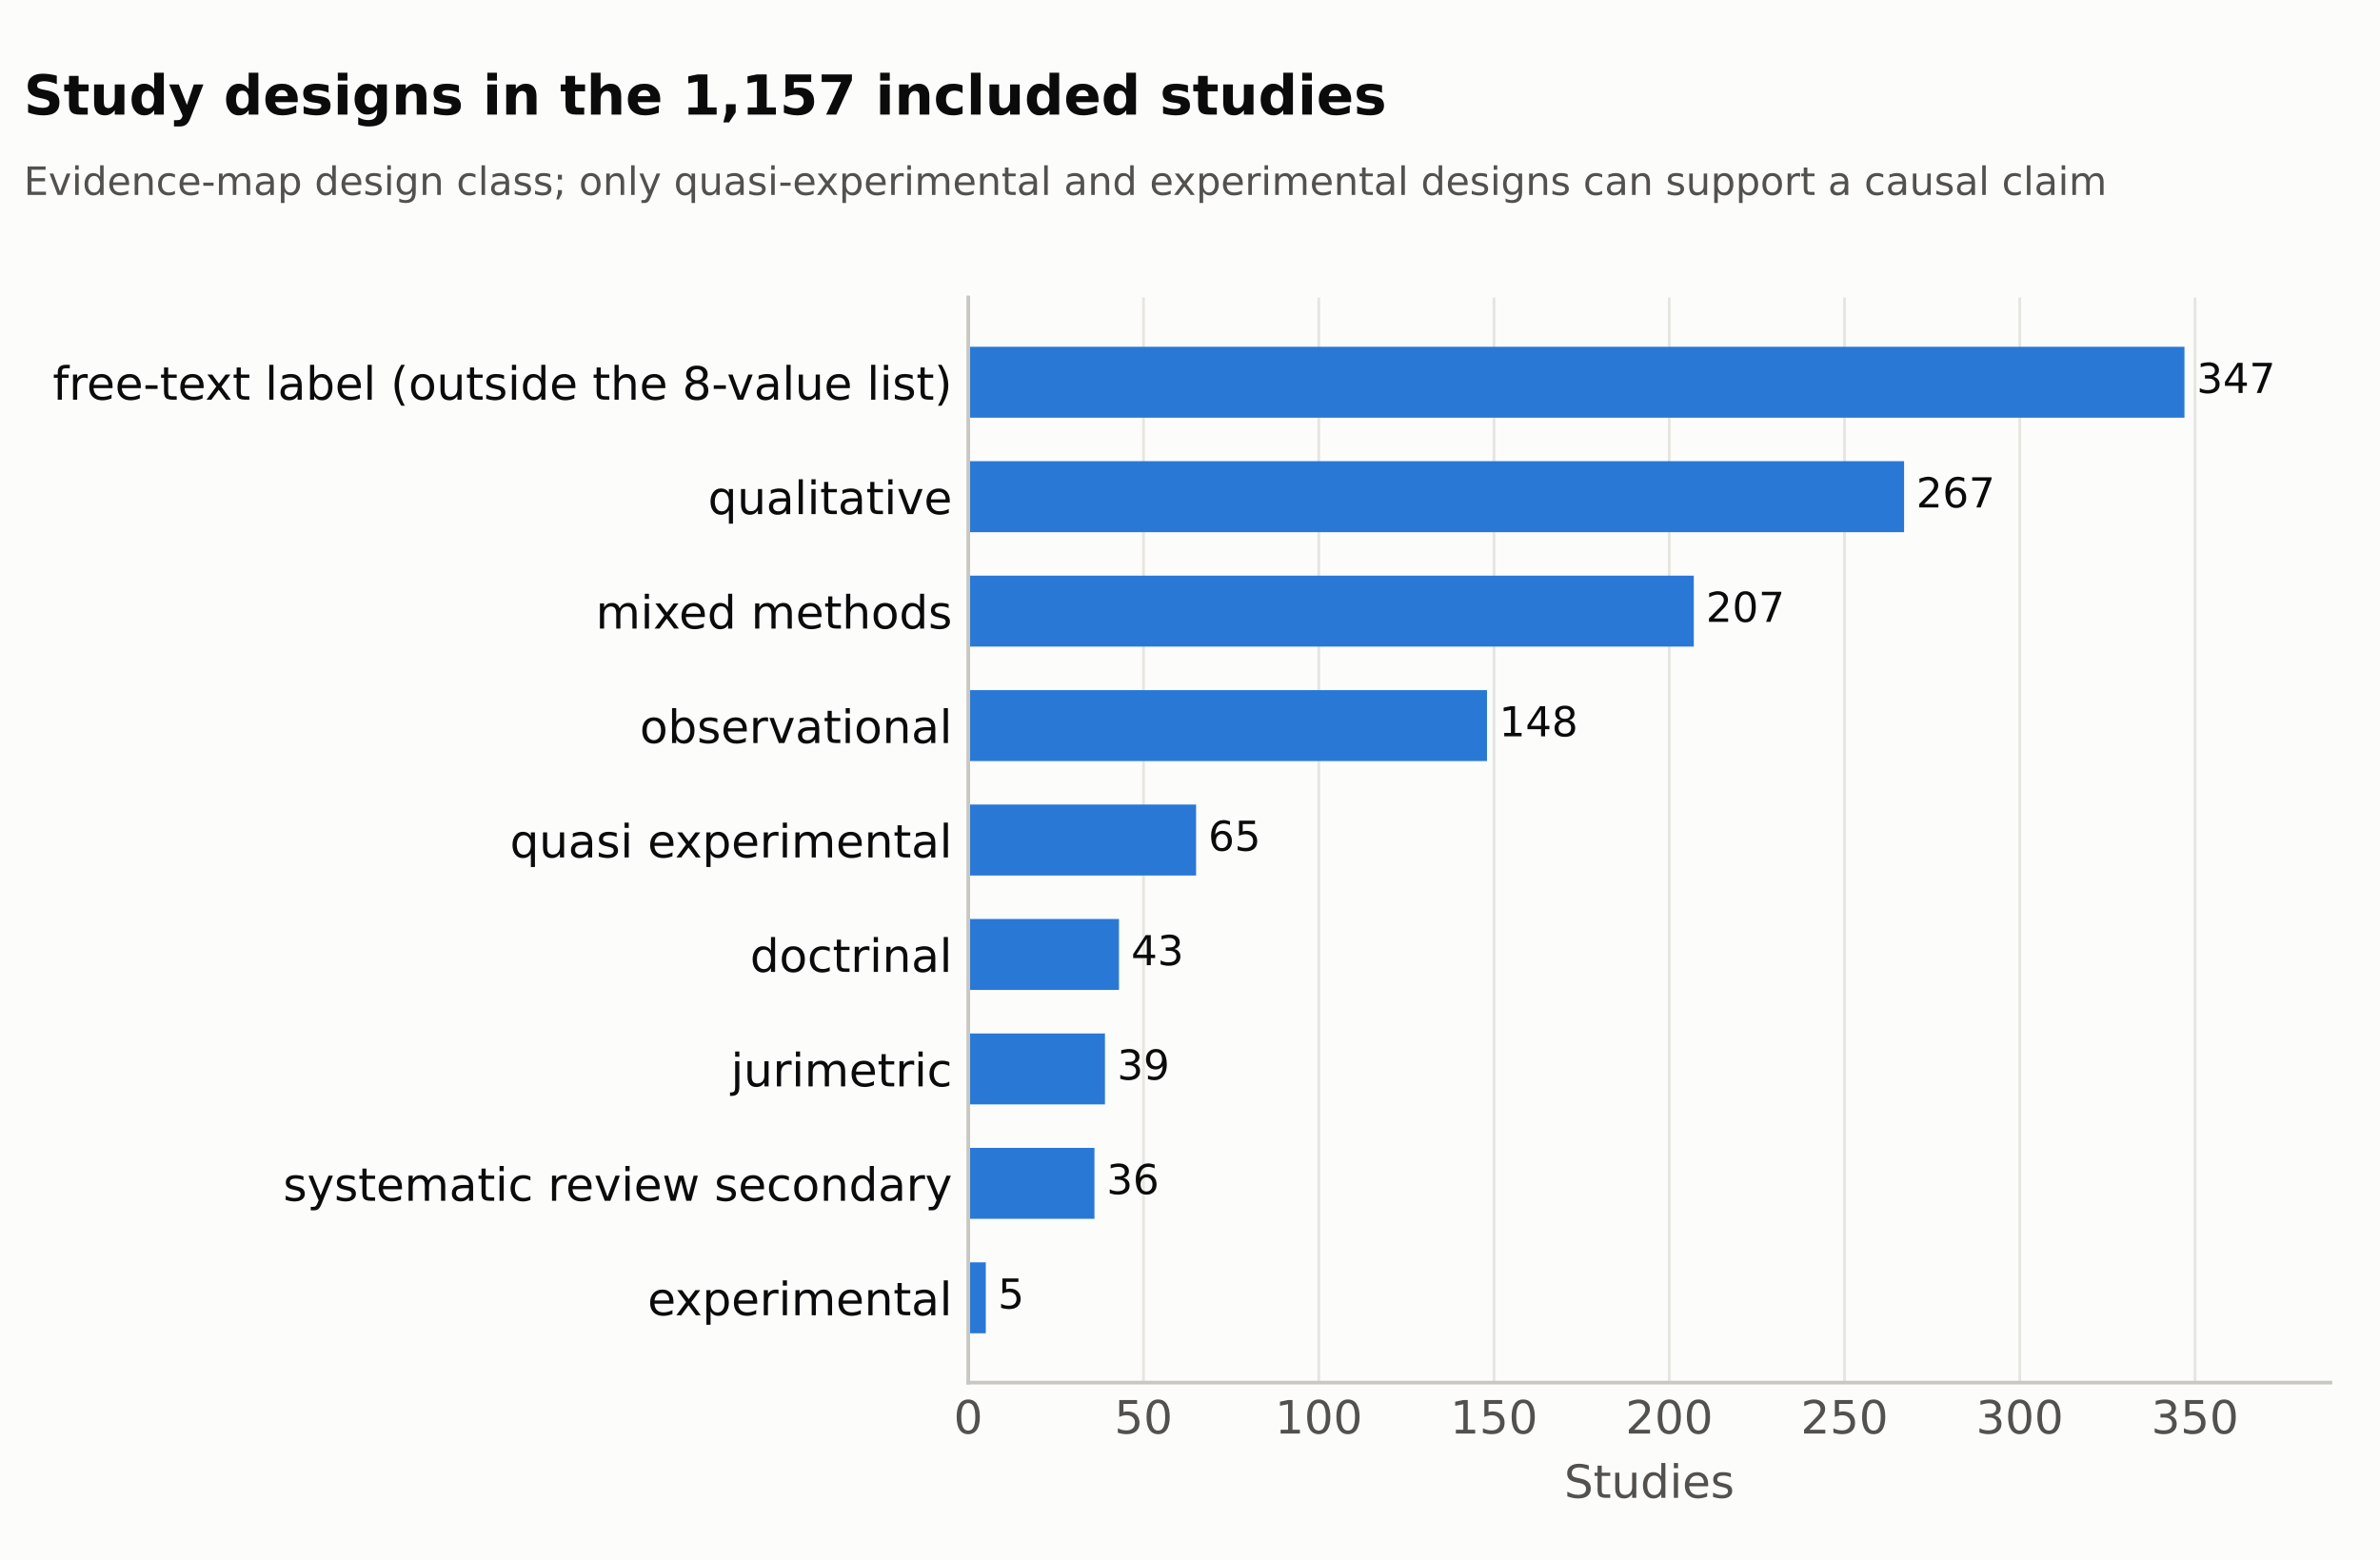
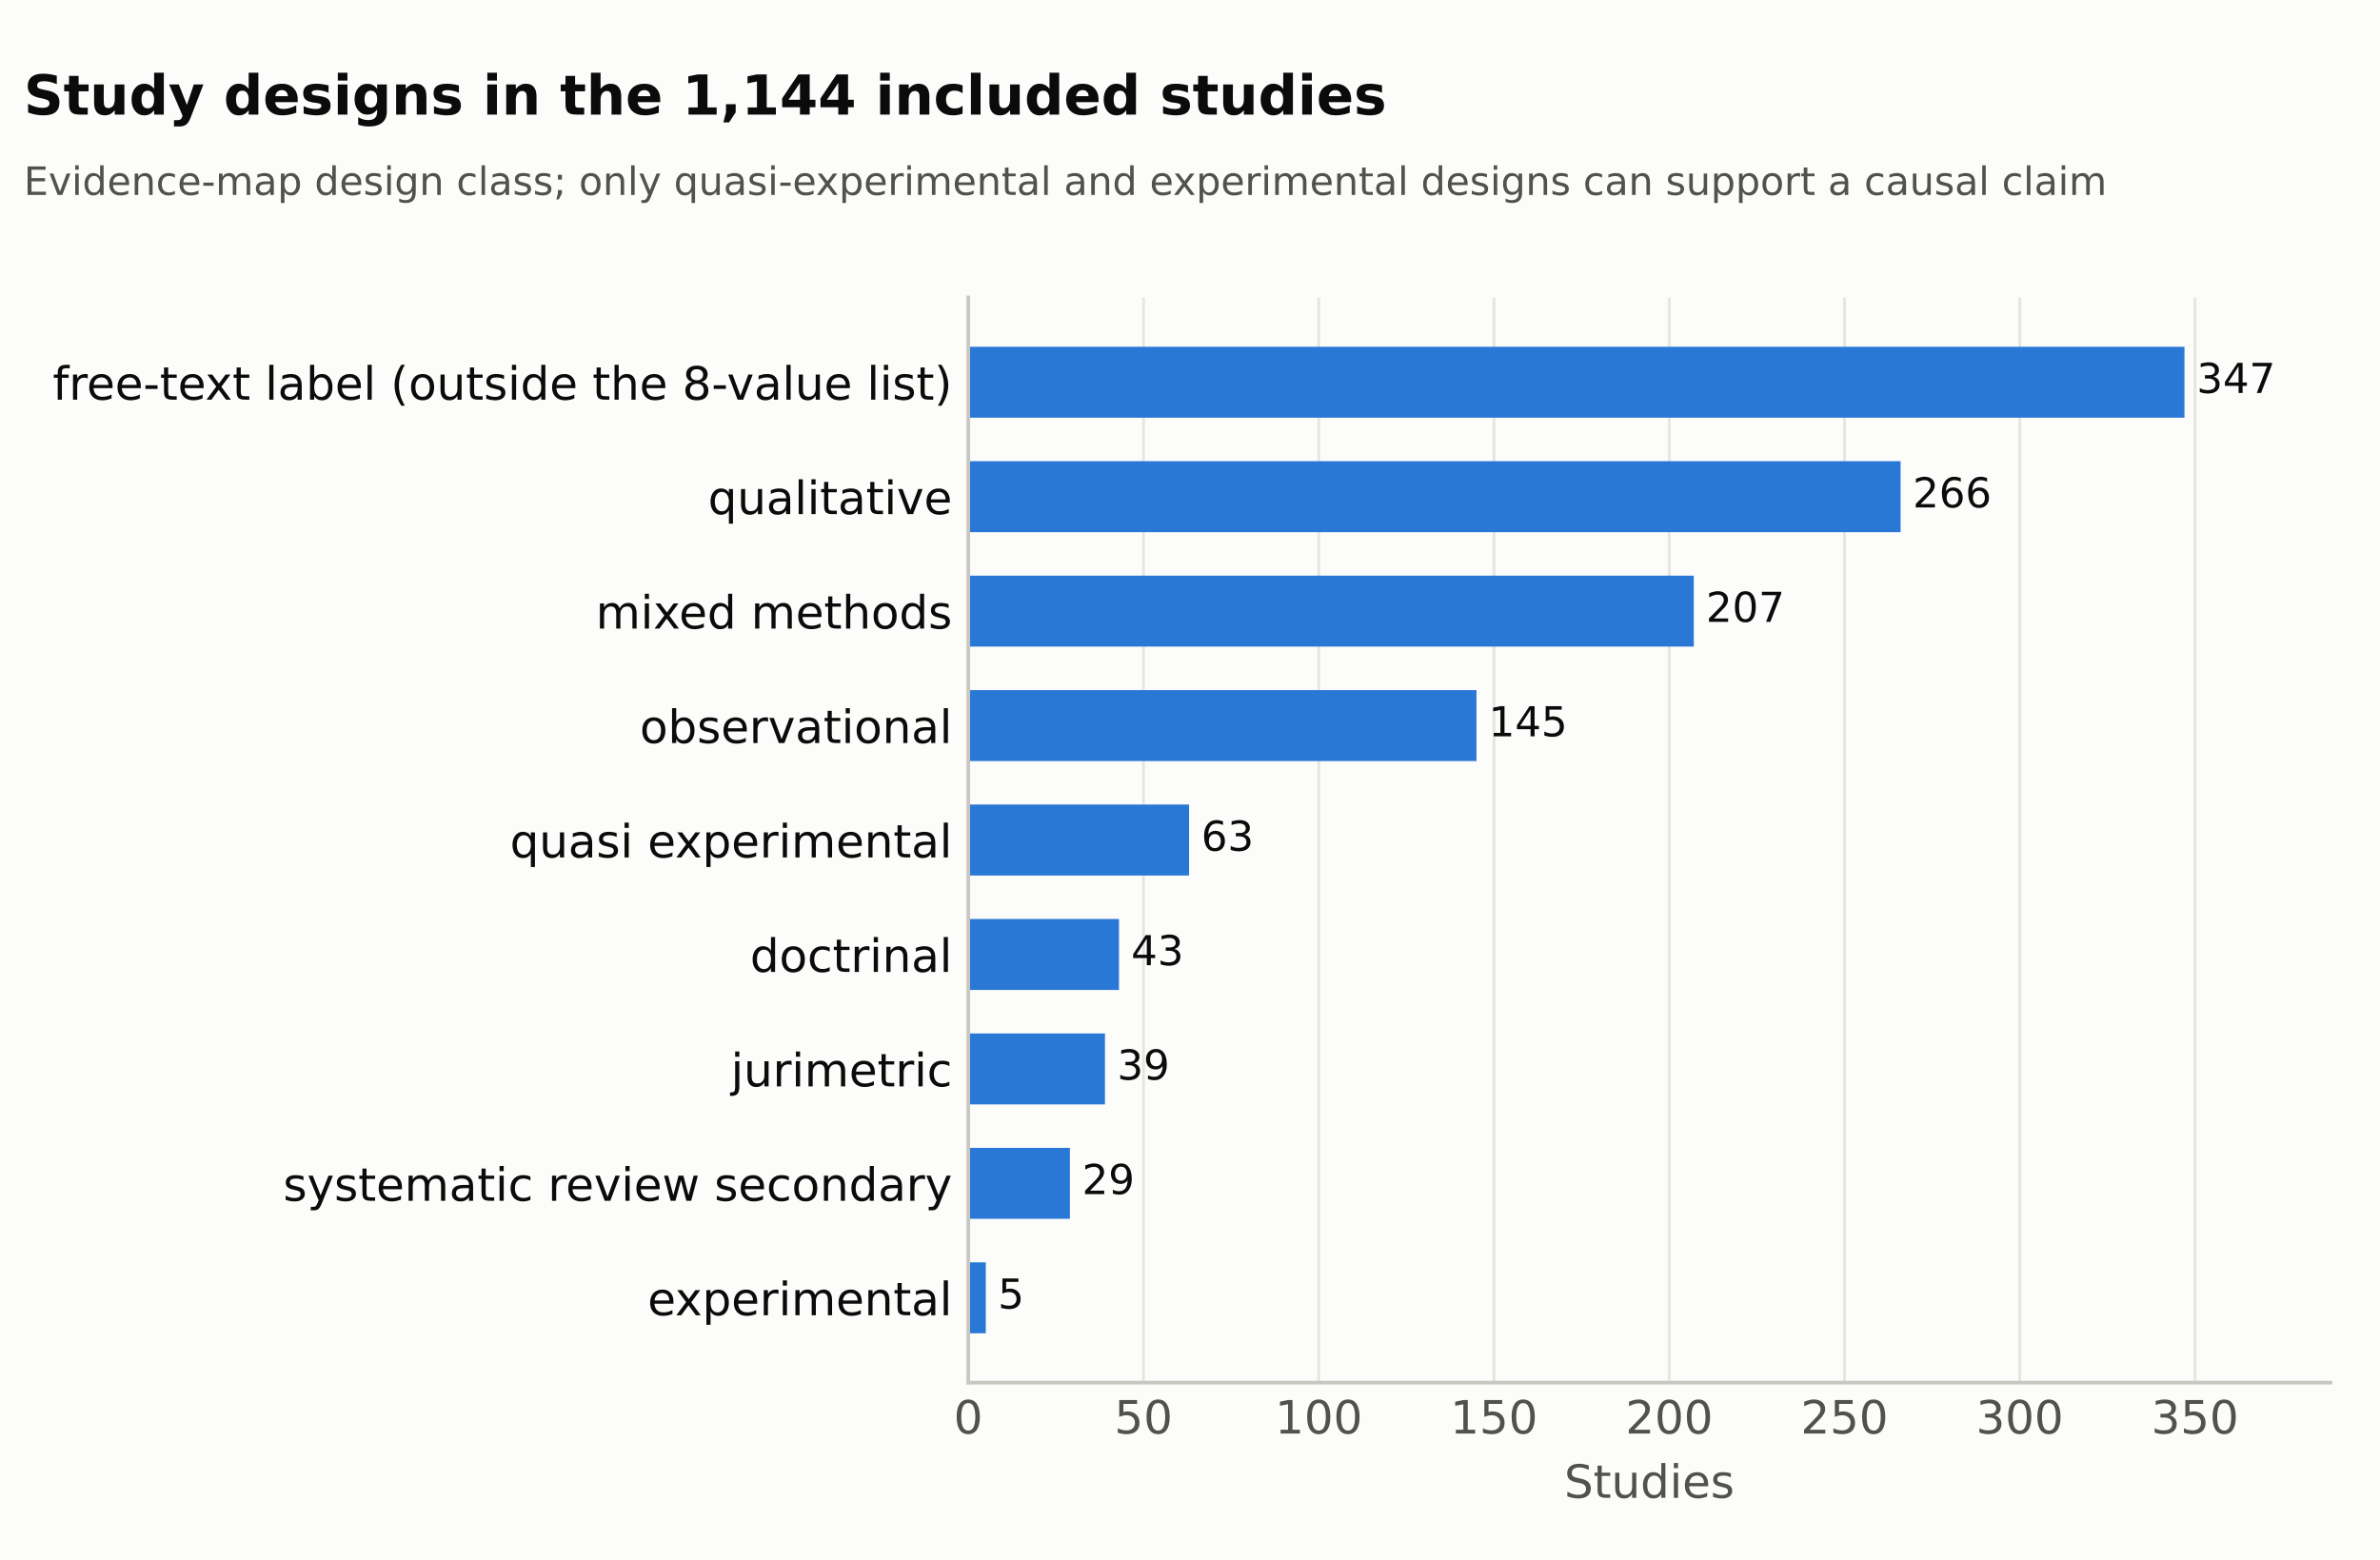
<svg xmlns="http://www.w3.org/2000/svg" width="518.4pt" height="339.84pt" viewBox="0 0 518.4 339.84" version="1.1">
  <defs>
    <style type="text/css">*{stroke-linejoin: round; stroke-linecap: butt}</style>
  </defs>
  <g id="figure_1">
    <g id="patch_1">
      <path d="M 0 339.84  L 518.4 339.84  L 518.4 0  L 0 0  z " style="fill: #fcfcfb" />
    </g>
    <g id="axes_1">
      <g id="patch_2">
        <path d="M 210.905 301.218  L 507.6 301.218  L 507.6 64.8  L 210.905 64.8  z " style="fill: #fcfcfb" />
      </g>
      <g id="matplotlib.axis_1">
        <g id="xtick_1">
          <g id="line2d_1">
            <path d="M 210.905 301.218  L 210.905 64.8  " clip-path="url(#pd3a6a3861b)" style="fill: none; stroke: #e6e5e0; stroke-width: 0.6; stroke-linecap: square" />
          </g>
          <g id="line2d_2" />
          <g id="text_1">
            <text style="font-size: 10px; font-family: 'DejaVu Sans', 'Bitstream Vera Sans', 'Computer Modern Sans Serif', 'Lucida Grande', 'Verdana', 'Geneva', 'Lucid', 'Arial', 'Helvetica', 'Avant Garde', sans-serif; text-anchor: middle; fill: #52514e" x="210.905" y="312.315" transform="rotate(-0 210.905 312.3153)">0</text>
          </g>
        </g>
        <g id="xtick_2">
          <g id="line2d_3">
            <path d="M 249.076 301.218  L 249.076 64.8  " clip-path="url(#pd3a6a3861b)" style="fill: none; stroke: #e6e5e0; stroke-width: 0.6; stroke-linecap: square" />
          </g>
          <g id="line2d_4" />
          <g id="text_2">
            <text style="font-size: 10px; font-family: 'DejaVu Sans', 'Bitstream Vera Sans', 'Computer Modern Sans Serif', 'Lucida Grande', 'Verdana', 'Geneva', 'Lucid', 'Arial', 'Helvetica', 'Avant Garde', sans-serif; text-anchor: middle; fill: #52514e" x="249.076" y="312.315" transform="rotate(-0 249.0759 312.3153)">50</text>
          </g>
        </g>
        <g id="xtick_3">
          <g id="line2d_5">
            <path d="M 287.247 301.218  L 287.247 64.8  " clip-path="url(#pd3a6a3861b)" style="fill: none; stroke: #e6e5e0; stroke-width: 0.6; stroke-linecap: square" />
          </g>
          <g id="line2d_6" />
          <g id="text_3">
            <text style="font-size: 10px; font-family: 'DejaVu Sans', 'Bitstream Vera Sans', 'Computer Modern Sans Serif', 'Lucida Grande', 'Verdana', 'Geneva', 'Lucid', 'Arial', 'Helvetica', 'Avant Garde', sans-serif; text-anchor: middle; fill: #52514e" x="287.247" y="312.315" transform="rotate(-0 287.2469 312.3153)">100</text>
          </g>
        </g>
        <g id="xtick_4">
          <g id="line2d_7">
            <path d="M 325.418 301.218  L 325.418 64.8  " clip-path="url(#pd3a6a3861b)" style="fill: none; stroke: #e6e5e0; stroke-width: 0.6; stroke-linecap: square" />
          </g>
          <g id="line2d_8" />
          <g id="text_4">
            <text style="font-size: 10px; font-family: 'DejaVu Sans', 'Bitstream Vera Sans', 'Computer Modern Sans Serif', 'Lucida Grande', 'Verdana', 'Geneva', 'Lucid', 'Arial', 'Helvetica', 'Avant Garde', sans-serif; text-anchor: middle; fill: #52514e" x="325.418" y="312.315" transform="rotate(-0 325.4178 312.3153)">150</text>
          </g>
        </g>
        <g id="xtick_5">
          <g id="line2d_9">
            <path d="M 363.589 301.218  L 363.589 64.8  " clip-path="url(#pd3a6a3861b)" style="fill: none; stroke: #e6e5e0; stroke-width: 0.6; stroke-linecap: square" />
          </g>
          <g id="line2d_10" />
          <g id="text_5">
            <text style="font-size: 10px; font-family: 'DejaVu Sans', 'Bitstream Vera Sans', 'Computer Modern Sans Serif', 'Lucida Grande', 'Verdana', 'Geneva', 'Lucid', 'Arial', 'Helvetica', 'Avant Garde', sans-serif; text-anchor: middle; fill: #52514e" x="363.589" y="312.315" transform="rotate(-0 363.5887 312.3153)">200</text>
          </g>
        </g>
        <g id="xtick_6">
          <g id="line2d_11">
            <path d="M 401.76 301.218  L 401.76 64.8  " clip-path="url(#pd3a6a3861b)" style="fill: none; stroke: #e6e5e0; stroke-width: 0.6; stroke-linecap: square" />
          </g>
          <g id="line2d_12" />
          <g id="text_6">
            <text style="font-size: 10px; font-family: 'DejaVu Sans', 'Bitstream Vera Sans', 'Computer Modern Sans Serif', 'Lucida Grande', 'Verdana', 'Geneva', 'Lucid', 'Arial', 'Helvetica', 'Avant Garde', sans-serif; text-anchor: middle; fill: #52514e" x="401.76" y="312.315" transform="rotate(-0 401.7596 312.3153)">250</text>
          </g>
        </g>
        <g id="xtick_7">
          <g id="line2d_13">
            <path d="M 439.931 301.218  L 439.931 64.8  " clip-path="url(#pd3a6a3861b)" style="fill: none; stroke: #e6e5e0; stroke-width: 0.6; stroke-linecap: square" />
          </g>
          <g id="line2d_14" />
          <g id="text_7">
            <text style="font-size: 10px; font-family: 'DejaVu Sans', 'Bitstream Vera Sans', 'Computer Modern Sans Serif', 'Lucida Grande', 'Verdana', 'Geneva', 'Lucid', 'Arial', 'Helvetica', 'Avant Garde', sans-serif; text-anchor: middle; fill: #52514e" x="439.931" y="312.315" transform="rotate(-0 439.9306 312.3153)">300</text>
          </g>
        </g>
        <g id="xtick_8">
          <g id="line2d_15">
            <path d="M 478.102 301.218  L 478.102 64.8  " clip-path="url(#pd3a6a3861b)" style="fill: none; stroke: #e6e5e0; stroke-width: 0.6; stroke-linecap: square" />
          </g>
          <g id="line2d_16" />
          <g id="text_8">
            <text style="font-size: 10px; font-family: 'DejaVu Sans', 'Bitstream Vera Sans', 'Computer Modern Sans Serif', 'Lucida Grande', 'Verdana', 'Geneva', 'Lucid', 'Arial', 'Helvetica', 'Avant Garde', sans-serif; text-anchor: middle; fill: #52514e" x="478.102" y="312.315" transform="rotate(-0 478.1015 312.3153)">350</text>
          </g>
        </g>
        <g id="text_9">
          <text style="font-size: 10px; font-family: 'DejaVu Sans', 'Bitstream Vera Sans', 'Computer Modern Sans Serif', 'Lucida Grande', 'Verdana', 'Geneva', 'Lucid', 'Arial', 'Helvetica', 'Avant Garde', sans-serif; text-anchor: middle; fill: #52514e" x="359.252" y="326.316" transform="rotate(-0 359.2525 326.3161)">Studies</text>
        </g>
      </g>
      <g id="matplotlib.axis_2">
        <g id="ytick_1">
          <g id="line2d_17" />
          <g id="text_10">
            <text style="font-size: 10px; font-family: 'DejaVu Sans', 'Bitstream Vera Sans', 'Computer Modern Sans Serif', 'Lucida Grande', 'Verdana', 'Geneva', 'Lucid', 'Arial', 'Helvetica', 'Avant Garde', sans-serif; text-anchor: end; fill: #0b0b0b" x="207.405" y="87.075" transform="rotate(-0 207.405 87.0748)">free-text label (outside the 8-value list)</text>
          </g>
        </g>
        <g id="ytick_2">
          <g id="line2d_18" />
          <g id="text_11">
            <text style="font-size: 10px; font-family: 'DejaVu Sans', 'Bitstream Vera Sans', 'Computer Modern Sans Serif', 'Lucida Grande', 'Verdana', 'Geneva', 'Lucid', 'Arial', 'Helvetica', 'Avant Garde', sans-serif; text-anchor: end; fill: #0b0b0b" x="207.405" y="112.008" transform="rotate(-0 207.405 112.0081)">qualitative</text>
          </g>
        </g>
        <g id="ytick_3">
          <g id="line2d_19" />
          <g id="text_12">
            <text style="font-size: 10px; font-family: 'DejaVu Sans', 'Bitstream Vera Sans', 'Computer Modern Sans Serif', 'Lucida Grande', 'Verdana', 'Geneva', 'Lucid', 'Arial', 'Helvetica', 'Avant Garde', sans-serif; text-anchor: end; fill: #0b0b0b" x="207.405" y="136.941" transform="rotate(-0 207.405 136.9414)">mixed methods</text>
          </g>
        </g>
        <g id="ytick_4">
          <g id="line2d_20" />
          <g id="text_13">
            <text style="font-size: 10px; font-family: 'DejaVu Sans', 'Bitstream Vera Sans', 'Computer Modern Sans Serif', 'Lucida Grande', 'Verdana', 'Geneva', 'Lucid', 'Arial', 'Helvetica', 'Avant Garde', sans-serif; text-anchor: end; fill: #0b0b0b" x="207.405" y="161.875" transform="rotate(-0 207.405 161.8747)">observational</text>
          </g>
        </g>
        <g id="ytick_5">
          <g id="line2d_21" />
          <g id="text_14">
            <text style="font-size: 10px; font-family: 'DejaVu Sans', 'Bitstream Vera Sans', 'Computer Modern Sans Serif', 'Lucida Grande', 'Verdana', 'Geneva', 'Lucid', 'Arial', 'Helvetica', 'Avant Garde', sans-serif; text-anchor: end; fill: #0b0b0b" x="207.405" y="186.808" transform="rotate(-0 207.405 186.808)">quasi experimental</text>
          </g>
        </g>
        <g id="ytick_6">
          <g id="line2d_22" />
          <g id="text_15">
            <text style="font-size: 10px; font-family: 'DejaVu Sans', 'Bitstream Vera Sans', 'Computer Modern Sans Serif', 'Lucida Grande', 'Verdana', 'Geneva', 'Lucid', 'Arial', 'Helvetica', 'Avant Garde', sans-serif; text-anchor: end; fill: #0b0b0b" x="207.405" y="211.741" transform="rotate(-0 207.405 211.7414)">doctrinal</text>
          </g>
        </g>
        <g id="ytick_7">
          <g id="line2d_23" />
          <g id="text_16">
            <text style="font-size: 10px; font-family: 'DejaVu Sans', 'Bitstream Vera Sans', 'Computer Modern Sans Serif', 'Lucida Grande', 'Verdana', 'Geneva', 'Lucid', 'Arial', 'Helvetica', 'Avant Garde', sans-serif; text-anchor: end; fill: #0b0b0b" x="207.405" y="236.675" transform="rotate(-0 207.405 236.6747)">jurimetric</text>
          </g>
        </g>
        <g id="ytick_8">
          <g id="line2d_24" />
          <g id="text_17">
            <text style="font-size: 10px; font-family: 'DejaVu Sans', 'Bitstream Vera Sans', 'Computer Modern Sans Serif', 'Lucida Grande', 'Verdana', 'Geneva', 'Lucid', 'Arial', 'Helvetica', 'Avant Garde', sans-serif; text-anchor: end; fill: #0b0b0b" x="207.405" y="261.608" transform="rotate(-0 207.405 261.608)">systematic review secondary</text>
          </g>
        </g>
        <g id="ytick_9">
          <g id="line2d_25" />
          <g id="text_18">
            <text style="font-size: 10px; font-family: 'DejaVu Sans', 'Bitstream Vera Sans', 'Computer Modern Sans Serif', 'Lucida Grande', 'Verdana', 'Geneva', 'Lucid', 'Arial', 'Helvetica', 'Avant Garde', sans-serif; text-anchor: end; fill: #0b0b0b" x="207.405" y="286.541" transform="rotate(-0 207.405 286.5413)">experimental</text>
          </g>
        </g>
      </g>
      <g id="patch_3">
        <path d="M 210.905 75.546  L 475.811 75.546  L 475.811 91.005  L 210.905 91.005  z " clip-path="url(#pd3a6a3861b)" style="fill: #2a78d6" />
      </g>
      <g id="patch_4">
-         <path d="M 210.905 100.48  L 414.738 100.48  L 414.738 115.938  L 210.905 115.938  z " clip-path="url(#pd3a6a3861b)" style="fill: #2a78d6" />
+         <path d="M 210.905 100.48  L 413.974 100.48  L 413.974 115.938  L 210.905 115.938  z " clip-path="url(#pd3a6a3861b)" style="fill: #2a78d6" />
      </g>
      <g id="patch_5">
        <path d="M 210.905 125.413  L 368.933 125.413  L 368.933 140.872  L 210.905 140.872  z " clip-path="url(#pd3a6a3861b)" style="fill: #2a78d6" />
      </g>
      <g id="patch_6">
-         <path d="M 210.905 150.346  L 323.891 150.346  L 323.891 165.805  L 210.905 165.805  z " clip-path="url(#pd3a6a3861b)" style="fill: #2a78d6" />
+         <path d="M 210.905 150.346  L 321.601 150.346  L 321.601 165.805  L 210.905 165.805  z " clip-path="url(#pd3a6a3861b)" style="fill: #2a78d6" />
      </g>
      <g id="patch_7">
-         <path d="M 210.905 175.28  L 260.527 175.28  L 260.527 190.738  L 210.905 190.738  z " clip-path="url(#pd3a6a3861b)" style="fill: #2a78d6" />
+         <path d="M 210.905 175.28  L 259 175.28  L 259 190.738  L 210.905 190.738  z " clip-path="url(#pd3a6a3861b)" style="fill: #2a78d6" />
      </g>
      <g id="patch_8">
        <path d="M 210.905 200.213  L 243.732 200.213  L 243.732 215.671  L 210.905 215.671  z " clip-path="url(#pd3a6a3861b)" style="fill: #2a78d6" />
      </g>
      <g id="patch_9">
        <path d="M 210.905 225.146  L 240.678 225.146  L 240.678 240.605  L 210.905 240.605  z " clip-path="url(#pd3a6a3861b)" style="fill: #2a78d6" />
      </g>
      <g id="patch_10">
-         <path d="M 210.905 250.079  L 238.388 250.079  L 238.388 265.538  L 210.905 265.538  z " clip-path="url(#pd3a6a3861b)" style="fill: #2a78d6" />
+         <path d="M 210.905 250.079  L 233.044 250.079  L 233.044 265.538  L 210.905 265.538  z " clip-path="url(#pd3a6a3861b)" style="fill: #2a78d6" />
      </g>
      <g id="patch_11">
        <path d="M 210.905 275.013  L 214.722 275.013  L 214.722 290.471  L 210.905 290.471  z " clip-path="url(#pd3a6a3861b)" style="fill: #2a78d6" />
      </g>
      <g id="patch_12">
        <path d="M 210.905 301.218  L 210.905 64.8  " style="fill: none; stroke: #c8c7c1; stroke-width: 0.8; stroke-linejoin: miter; stroke-linecap: square" />
      </g>
      <g id="patch_13">
        <path d="M 210.905 301.218  L 507.6 301.218  " style="fill: none; stroke: #c8c7c1; stroke-width: 0.8; stroke-linejoin: miter; stroke-linecap: square" />
      </g>
      <g id="text_19">
        <text style="font-size: 9px; font-family: 'DejaVu Sans', 'Bitstream Vera Sans', 'Computer Modern Sans Serif', 'Lucida Grande', 'Verdana', 'Geneva', 'Lucid', 'Arial', 'Helvetica', 'Avant Garde', sans-serif; text-anchor: start; fill: #0b0b0b" x="478.46" y="85.613" transform="rotate(-0 478.4603 85.61347)">347</text>
      </g>
      <g id="text_20">
-         <text style="font-size: 9px; font-family: 'DejaVu Sans', 'Bitstream Vera Sans', 'Computer Modern Sans Serif', 'Lucida Grande', 'Verdana', 'Geneva', 'Lucid', 'Arial', 'Helvetica', 'Avant Garde', sans-serif; text-anchor: start; fill: #0b0b0b" x="417.387" y="110.547" transform="rotate(-0 417.3868 110.5468)">267</text>
+         <text style="font-size: 9px; font-family: 'DejaVu Sans', 'Bitstream Vera Sans', 'Computer Modern Sans Serif', 'Lucida Grande', 'Verdana', 'Geneva', 'Lucid', 'Arial', 'Helvetica', 'Avant Garde', sans-serif; text-anchor: start; fill: #0b0b0b" x="416.623" y="110.547" transform="rotate(-0 416.6234 110.5468)">266</text>
      </g>
      <g id="text_21">
        <text style="font-size: 9px; font-family: 'DejaVu Sans', 'Bitstream Vera Sans', 'Computer Modern Sans Serif', 'Lucida Grande', 'Verdana', 'Geneva', 'Lucid', 'Arial', 'Helvetica', 'Avant Garde', sans-serif; text-anchor: start; fill: #0b0b0b" x="371.582" y="135.48" transform="rotate(-0 371.5817 135.4801)">207</text>
      </g>
      <g id="text_22">
-         <text style="font-size: 9px; font-family: 'DejaVu Sans', 'Bitstream Vera Sans', 'Computer Modern Sans Serif', 'Lucida Grande', 'Verdana', 'Geneva', 'Lucid', 'Arial', 'Helvetica', 'Avant Garde', sans-serif; text-anchor: start; fill: #0b0b0b" x="326.54" y="160.413" transform="rotate(-0 326.54 160.4134)">148</text>
+         <text style="font-size: 9px; font-family: 'DejaVu Sans', 'Bitstream Vera Sans', 'Computer Modern Sans Serif', 'Lucida Grande', 'Verdana', 'Geneva', 'Lucid', 'Arial', 'Helvetica', 'Avant Garde', sans-serif; text-anchor: start; fill: #0b0b0b" x="324.25" y="160.413" transform="rotate(-0 324.2498 160.4134)">145</text>
      </g>
      <g id="text_23">
-         <text style="font-size: 9px; font-family: 'DejaVu Sans', 'Bitstream Vera Sans', 'Computer Modern Sans Serif', 'Lucida Grande', 'Verdana', 'Geneva', 'Lucid', 'Arial', 'Helvetica', 'Avant Garde', sans-serif; text-anchor: start; fill: #0b0b0b" x="263.176" y="185.347" transform="rotate(-0 263.1763 185.3467)">65</text>
+         <text style="font-size: 9px; font-family: 'DejaVu Sans', 'Bitstream Vera Sans', 'Computer Modern Sans Serif', 'Lucida Grande', 'Verdana', 'Geneva', 'Lucid', 'Arial', 'Helvetica', 'Avant Garde', sans-serif; text-anchor: start; fill: #0b0b0b" x="261.649" y="185.347" transform="rotate(-0 261.6494 185.3467)">63</text>
      </g>
      <g id="text_24">
        <text style="font-size: 9px; font-family: 'DejaVu Sans', 'Bitstream Vera Sans', 'Computer Modern Sans Serif', 'Lucida Grande', 'Verdana', 'Geneva', 'Lucid', 'Arial', 'Helvetica', 'Avant Garde', sans-serif; text-anchor: start; fill: #0b0b0b" x="246.381" y="210.28" transform="rotate(-0 246.3811 210.28)">43</text>
      </g>
      <g id="text_25">
        <text style="font-size: 9px; font-family: 'DejaVu Sans', 'Bitstream Vera Sans', 'Computer Modern Sans Serif', 'Lucida Grande', 'Verdana', 'Geneva', 'Lucid', 'Arial', 'Helvetica', 'Avant Garde', sans-serif; text-anchor: start; fill: #0b0b0b" x="243.327" y="235.213" transform="rotate(-0 243.3274 235.2133)">39</text>
      </g>
      <g id="text_26">
-         <text style="font-size: 9px; font-family: 'DejaVu Sans', 'Bitstream Vera Sans', 'Computer Modern Sans Serif', 'Lucida Grande', 'Verdana', 'Geneva', 'Lucid', 'Arial', 'Helvetica', 'Avant Garde', sans-serif; text-anchor: start; fill: #0b0b0b" x="241.037" y="260.147" transform="rotate(-0 241.0371 260.1467)">36</text>
+         <text style="font-size: 9px; font-family: 'DejaVu Sans', 'Bitstream Vera Sans', 'Computer Modern Sans Serif', 'Lucida Grande', 'Verdana', 'Geneva', 'Lucid', 'Arial', 'Helvetica', 'Avant Garde', sans-serif; text-anchor: start; fill: #0b0b0b" x="235.693" y="260.147" transform="rotate(-0 235.6932 260.1467)">29</text>
      </g>
      <g id="text_27">
        <text style="font-size: 9px; font-family: 'DejaVu Sans', 'Bitstream Vera Sans', 'Computer Modern Sans Serif', 'Lucida Grande', 'Verdana', 'Geneva', 'Lucid', 'Arial', 'Helvetica', 'Avant Garde', sans-serif; text-anchor: start; fill: #0b0b0b" x="217.371" y="285.08" transform="rotate(-0 217.3712 285.08)">5</text>
      </g>
    </g>
    <g id="text_28">
-       <text style="font-weight: 700; font-size: 12px; font-family: 'DejaVu Sans', 'Bitstream Vera Sans', 'Computer Modern Sans Serif', 'Lucida Grande', 'Verdana', 'Geneva', 'Lucid', 'Arial', 'Helvetica', 'Avant Garde', sans-serif; text-anchor: start; fill: #0b0b0b" x="5.184" y="24.958" transform="rotate(-0 5.184 24.95812)">Study designs in the 1,157 included studies</text>
+       <text style="font-weight: 700; font-size: 12px; font-family: 'DejaVu Sans', 'Bitstream Vera Sans', 'Computer Modern Sans Serif', 'Lucida Grande', 'Verdana', 'Geneva', 'Lucid', 'Arial', 'Helvetica', 'Avant Garde', sans-serif; text-anchor: start; fill: #0b0b0b" x="5.184" y="24.958" transform="rotate(-0 5.184 24.95812)">Study designs in the 1,144 included studies</text>
    </g>
    <g id="text_29">
      <text style="font-size: 8.5px; font-family: 'DejaVu Sans', 'Bitstream Vera Sans', 'Computer Modern Sans Serif', 'Lucida Grande', 'Verdana', 'Geneva', 'Lucid', 'Arial', 'Helvetica', 'Avant Garde', sans-serif; text-anchor: start; fill: #52514e" x="5.184" y="42.459" transform="rotate(-0 5.184 42.45867)">Evidence-map design class; only quasi-experimental and experimental designs can support a causal claim</text>
    </g>
  </g>
  <defs>
    <clipPath id="pd3a6a3861b">
      <rect x="210.905" y="64.8" width="296.695" height="236.418" />
    </clipPath>
  </defs>
</svg>
